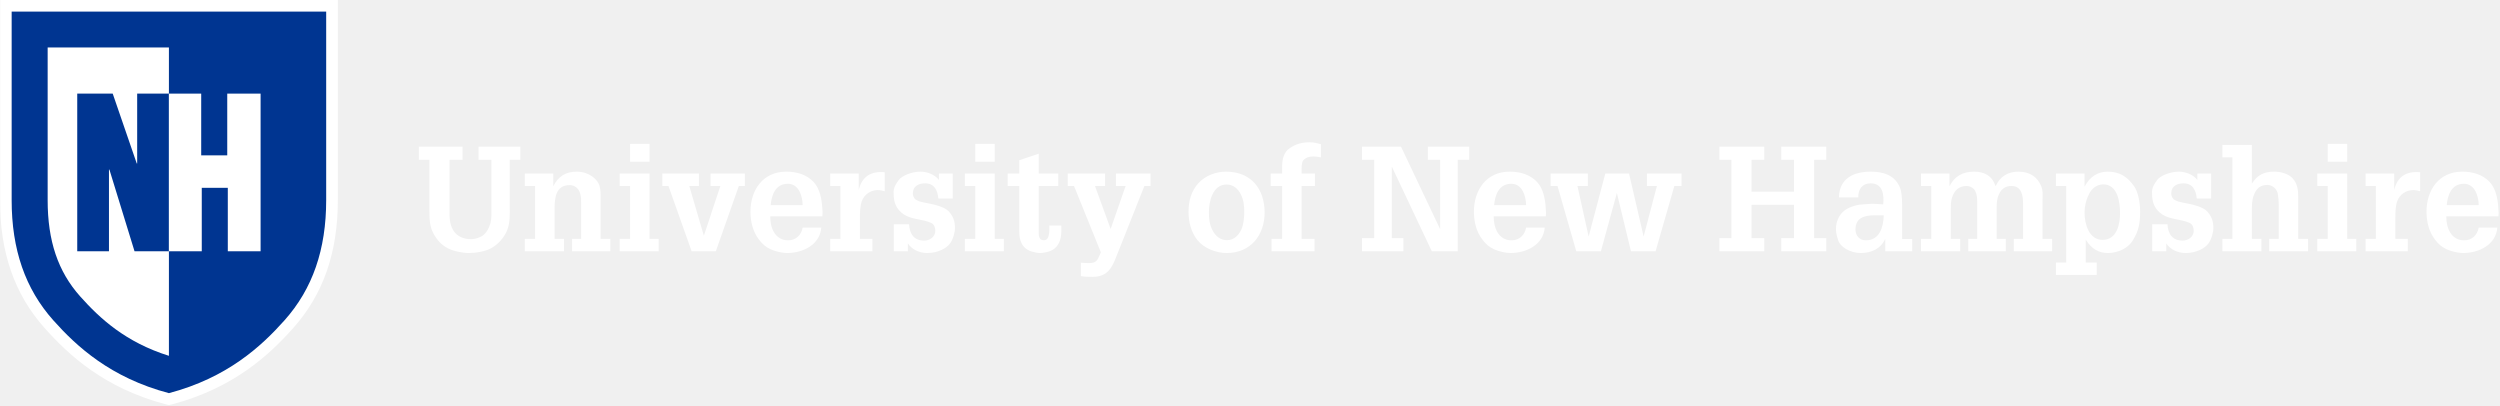
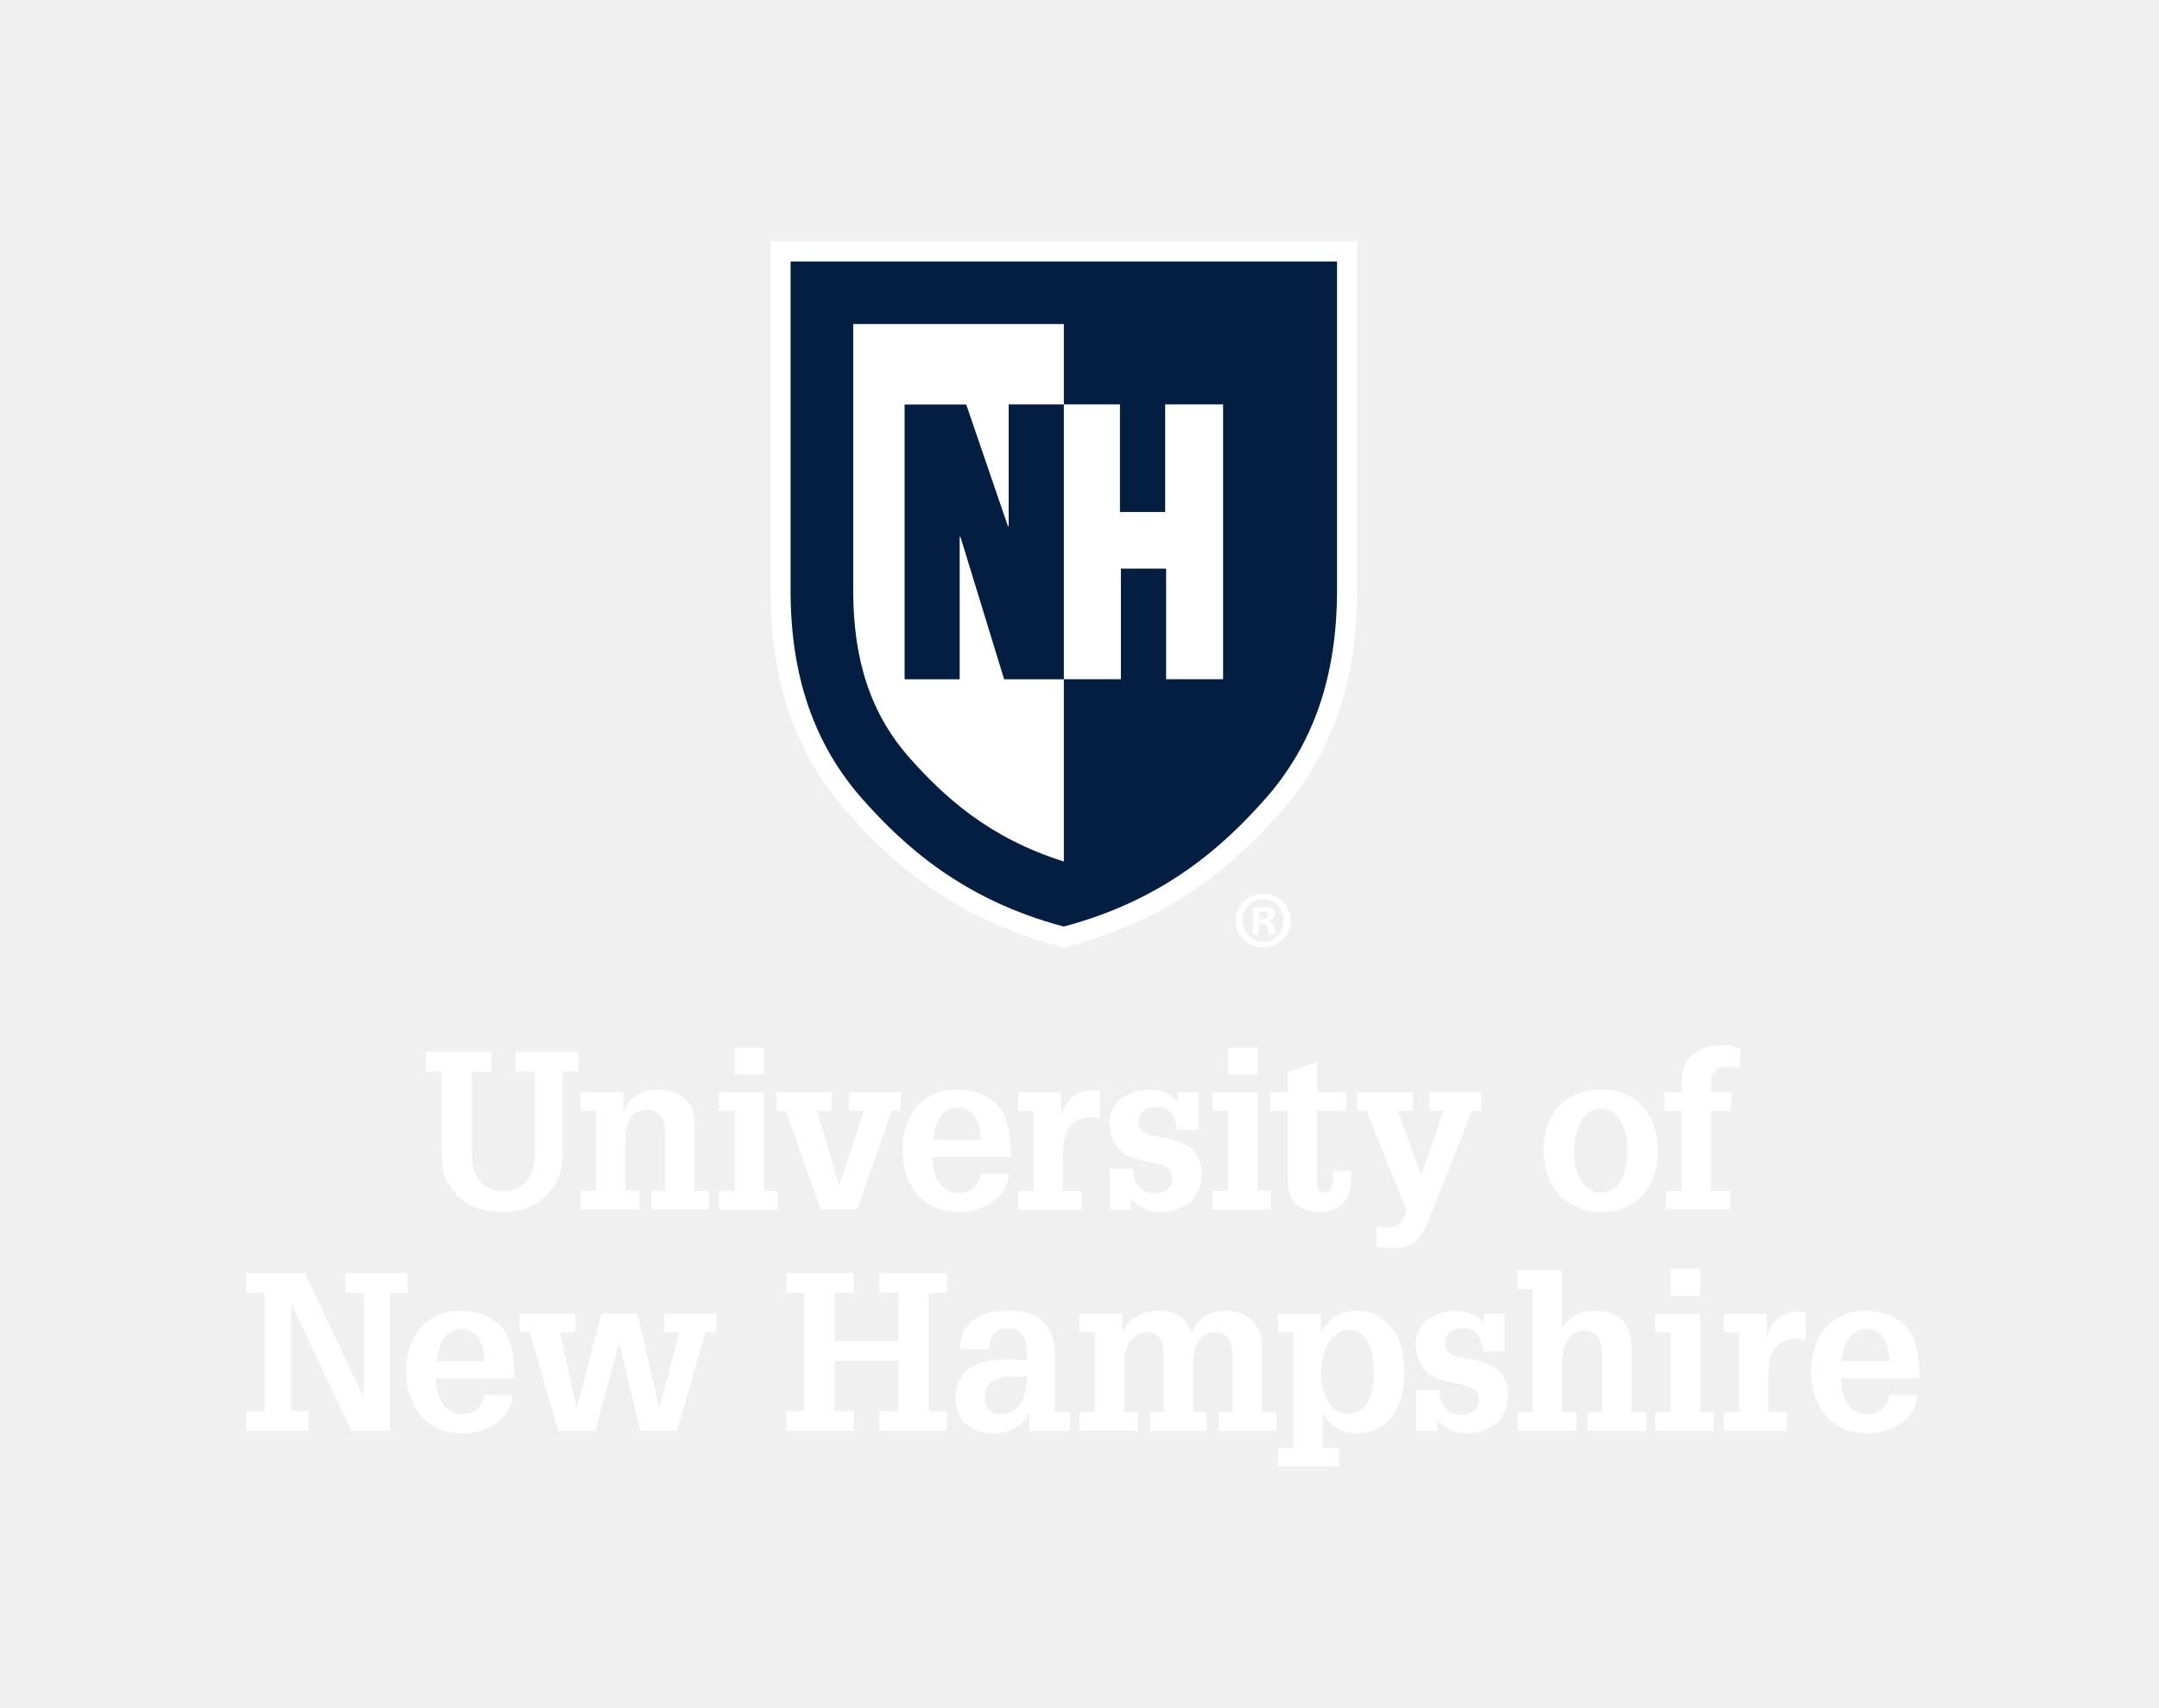
- <svg xmlns="http://www.w3.org/2000/svg" xmlns:xlink="http://www.w3.org/1999/xlink" width="1123px" height="182px" viewBox="0 0 1123 182" version="1.1">
+ <svg xmlns="http://www.w3.org/2000/svg" id="Primary_Logos_Stacked" viewBox="0 0 251.63 199.02">
  <defs>
-     <path id="path-1" d="M0.101,0 L1122.381,0 L1122.381,181.899 L0.101,181.899" />
+     <style>.cls-1{fill:#041e42;}.cls-2{fill:#fff;}</style>
  </defs>
-   <g id="Page-1" stroke="none" stroke-width="1" fill="none" fill-rule="evenodd">
-     <g id="UNH_Secondary_Horiz_Outline_RGB">
-       <g id="Group-3">
-         <mask id="mask-2" fill="white">
-           <use xlink:href="#path-1" />
-         </mask>
-         <g id="Clip-2" />
-         <path d="M146.521,0 L-4.55596051e-14,0 L-4.55596051e-14,89.862 C-0.02,113.393 6.525,132.189 20.009,147.319 C30.827,159.454 46.797,174.319 74.537,181.644 L75.877,182 L77.22,181.644 C104.951,174.319 120.925,159.454 131.743,147.319 C145.222,132.198 151.769,113.401 151.757,89.859 L151.757,0 L146.521,0" id="Fill-1" fill="#FFFFFF" mask="url(#mask-2)" />
-       </g>
-       <path d="M75.877,5.217 L5.236,5.217 L5.236,89.862 C5.218,112.068 11.337,129.729 23.925,143.856 C34.373,155.576 49.637,169.673 75.877,176.602 C102.115,169.673 117.379,155.576 127.828,143.856 C140.421,129.729 146.533,112.068 146.521,89.862 L146.521,5.217 L75.877,5.217" id="Fill-4" fill="#003591" />
-       <path d="M36.015,133.146 C26.04,121.955 21.395,108.202 21.406,89.869 L21.406,21.334 L75.877,21.334 L75.877,159.833 C56.463,153.76 44.862,143.069 36.015,133.146" id="Fill-5" fill="#FFFFFF" />
-       <path d="M34.695,112.872 L34.695,42.052 L50.631,42.052 L61.423,73.42 L61.618,73.42 L61.618,42.052 L75.877,42.052 L75.877,112.872 L60.431,112.872 L49.146,76.179 L48.947,76.179 L48.947,112.872 L34.695,112.872" id="Fill-6" fill="#003591" />
-       <path d="M102.08,42.052 L102.08,69.785 L90.38,69.785 L90.38,42.052 L75.877,42.052 L75.877,112.872 L90.632,112.872 L90.632,84.367 L102.33,84.367 L102.33,112.872 L117.058,112.872 L117.058,42.052 L102.08,42.052" id="Fill-7" fill="#FFFFFF" />
-       <path d="M188.15,65.886 L207.777,65.886 L207.777,71.791 L201.917,71.791 L201.917,94.102 C201.917,97.451 201.849,100.6 203.625,103.489 C205.342,106.244 208.239,107.425 211.464,107.425 C213.11,107.425 214.231,107.097 215.745,106.44 C218.182,105.457 219.567,102.7 220.289,100.339 C220.884,98.172 220.749,95.614 220.749,93.447 L220.749,71.791 L214.953,71.791 L214.953,65.886 L233.724,65.886 L233.724,71.791 L228.984,71.791 L228.984,92.66 C228.984,96.202 229.18,100.272 227.734,103.619 C226.281,106.901 223.846,109.657 220.749,111.428 C218.249,112.938 213.571,113.659 210.61,113.659 C207.713,113.659 203.496,112.806 200.992,111.428 C198.228,109.984 196.185,107.621 194.736,104.931 C192.825,101.519 192.892,97.646 192.892,93.84 L192.892,71.791 L188.15,71.791 L188.15,65.886" id="Fill-8" fill="#FFFFFF" />
-       <path d="M248.533,83.671 C250.769,79.209 254.129,77.107 259.07,77.107 C264.468,77.107 268.554,80.454 269.344,83.671 C269.804,85.508 269.804,86.885 269.804,88.395 L269.804,107.294 L274.151,107.294 L274.151,112.87 L256.962,112.87 L256.962,107.294 L261.043,107.294 L261.043,91.61 C261.043,89.903 261.109,88.526 260.583,86.821 C259.99,84.721 258.212,83.145 255.909,83.145 C249.519,83.145 249.123,89.116 249.123,93.971 L249.123,107.294 L253.338,107.294 L253.338,112.87 L235.752,112.87 L235.752,107.294 L240.366,107.294 L240.366,83.54 L235.752,83.54 L235.752,77.96 L248.533,77.96 L248.533,83.671" id="Fill-9" fill="#FFFFFF" />
-       <path d="M283.018,64.64 L291.775,64.64 L291.775,72.647 L283.018,72.647 L283.018,64.64 Z M278.34,112.87 L278.34,107.294 L283.018,107.294 L283.018,83.54 L278.34,83.54 L278.34,77.96 L291.775,77.96 L291.775,107.294 L295.86,107.294 L295.86,112.87 L278.34,112.87 L278.34,112.87 Z" id="Fill-10" fill="#FFFFFF" />
-       <path d="M297.507,77.96 L313.972,77.96 L313.972,83.54 L309.625,83.54 L316.143,105.784 L316.211,105.784 L323.588,83.54 L319.177,83.54 L319.177,77.96 L334.585,77.96 L334.585,83.54 L331.885,83.54 L321.547,112.87 L310.679,112.87 L300.274,83.54 L297.507,83.54 L297.507,77.96" id="Fill-11" fill="#FFFFFF" />
-       <path d="M360.554,92.134 C360.486,88.198 358.907,82.554 353.901,82.554 C348.368,82.554 346.593,87.54 346.197,92.134 L360.554,92.134 L360.554,92.134 Z M345.997,97.188 C345.933,102.176 348.042,107.951 354.036,107.951 C357.525,107.951 359.96,105.589 360.554,102.24 L368.917,102.24 C368.325,109.92 360.686,113.659 353.574,113.659 C351.335,113.659 348.304,112.938 346.261,112.019 C343.958,110.969 342.444,109.657 340.929,107.621 C338.162,104.077 337.108,99.483 337.108,95.088 C337.108,85.508 342.574,77.107 353.178,77.107 C357.853,77.107 362.267,78.353 365.493,81.765 C368.325,84.785 369.181,89.707 369.379,93.646 C369.443,94.696 369.579,95.678 369.443,96.664 C369.443,96.859 369.379,96.991 369.379,97.188 L345.997,97.188 L345.997,97.188 Z" id="Fill-12" fill="#FFFFFF" />
-       <path d="M385.752,85.377 C387.137,79.273 391.284,76.779 397.412,77.37 L397.412,85.902 C396.422,85.639 395.369,85.377 394.315,85.377 C391.088,85.377 388.255,87.345 387.137,90.297 C386.28,92.66 386.28,95.877 386.28,98.302 L386.28,107.294 L391.88,107.294 L391.88,112.87 L372.912,112.87 L372.912,107.294 L377.519,107.294 L377.519,83.54 L372.912,83.54 L372.912,77.96 L385.752,77.96 L385.752,85.377" id="Fill-13" fill="#FFFFFF" />
-       <path d="M421.519,89.183 C421.123,85.441 419.742,82.358 415.527,82.358 C412.694,82.358 410.059,83.604 410.059,86.821 C410.059,87.935 410.387,88.658 411.113,89.509 C411.705,89.97 412.43,90.166 413.088,90.494 C416.844,91.544 423.89,92.07 426.524,95.351 C428.301,97.515 428.962,99.551 428.962,102.308 C429.027,104.34 428.105,107.49 426.787,109.328 C425.206,111.494 421.387,113.659 416.445,113.659 C413.156,113.659 409.597,112.151 407.82,109.328 L407.82,112.87 L401.498,112.87 L401.498,100.732 L408.347,100.732 C408.61,105.063 410.522,108.081 415.195,108.081 C417.634,108.081 420.134,106.376 420.134,103.75 C420.134,102.439 419.742,100.863 418.424,100.208 C414.473,98.302 409.663,98.764 405.909,96.27 C402.683,94.038 401.43,91.02 401.43,87.148 C401.102,84.259 402.815,82.16 403.737,80.847 C405.055,79.01 409.401,77.107 413.484,77.107 C416.513,77.107 419.938,78.42 421.783,80.847 L421.783,77.96 L427.973,77.96 L427.973,89.183 L421.519,89.183" id="Fill-14" fill="#FFFFFF" />
-       <path d="M438.085,64.64 L446.842,64.64 L446.842,72.647 L438.085,72.647 L438.085,64.64 Z M433.407,112.87 L433.407,107.294 L438.085,107.294 L438.085,83.54 L433.407,83.54 L433.407,77.96 L446.842,77.96 L446.842,107.294 L450.925,107.294 L450.925,112.87 L433.407,112.87 L433.407,112.87 Z" id="Fill-15" fill="#FFFFFF" />
-       <path d="M476.752,103.684 C476.752,107.82 475.435,111.625 471.088,113.002 C470.364,113.265 468.19,113.659 467.467,113.659 C465.886,113.659 464.961,113.396 463.449,113.002 C460.418,112.083 458.774,109.984 458.111,107.033 C457.785,105.589 457.849,102.503 457.849,100.927 L457.849,83.54 L452.647,83.54 L452.647,77.96 L457.849,77.96 L457.849,71.989 L466.61,69.035 L466.61,77.96 L475.371,77.96 L475.371,83.54 L466.61,83.54 L466.61,105.39 C466.61,106.045 467.004,107.358 467.664,107.621 C471.682,109.262 471.418,103.684 471.35,101.322 L476.752,101.322 L476.752,103.684" id="Fill-16" fill="#FFFFFF" />
-       <path d="M479.616,77.96 L496.408,77.96 L496.408,83.54 L491.862,83.54 L498.583,101.977 L498.911,102.832 L505.629,83.54 L501.283,83.54 L501.283,77.96 L516.825,77.96 L516.825,83.54 L514.058,83.54 L501.545,115.037 C499.437,120.482 497.394,124.357 490.809,124.357 C489.033,124.357 487.255,124.357 485.54,124.026 L485.54,117.99 C486.729,118.057 487.911,118.187 489.099,118.187 C492.261,118.187 492.916,117.137 494.037,114.446 L494.497,113.332 L482.447,83.54 L479.616,83.54 L479.616,77.96" id="Fill-17" fill="#FFFFFF" />
-       <path d="M543.043,95.351 C543.043,98.238 543.307,100.863 544.691,103.489 C545.94,105.981 548.183,107.884 551.144,107.884 C554.307,107.884 556.479,105.653 557.666,102.963 C558.654,100.665 558.916,97.646 558.916,95.22 C558.916,92.333 558.654,89.839 557.336,87.213 C556.086,84.785 553.979,82.882 551.012,82.882 C544.691,82.882 543.043,90.494 543.043,95.351 L543.043,95.351 Z M537.909,107.884 C535.011,104.276 533.89,99.682 533.89,95.152 C533.89,90.233 535.076,85.771 538.5,82.095 C541.597,78.814 546.272,77.107 550.75,77.107 C562.011,77.107 568.069,84.916 568.069,95.483 C568.069,105.589 561.815,113.659 551.012,113.659 C546.272,113.659 540.872,111.559 537.909,107.884 L537.909,107.884 Z" id="Fill-18" fill="#FFFFFF" />
-       <path d="M570.783,83.54 L570.783,77.96 L575.923,77.96 L575.923,74.942 C575.923,71.727 576.579,68.314 579.476,66.477 C582.311,64.573 585.009,63.916 588.433,63.916 C590.082,63.916 591.73,64.31 593.375,64.772 L593.375,70.677 C592.19,70.48 591.068,70.284 589.886,70.284 C588.105,70.284 586.658,70.677 585.408,72.053 C584.616,73.103 584.68,75.533 584.68,76.647 L584.68,77.96 L590.676,77.96 L590.676,83.54 L584.68,83.54 L584.68,107.294 L590.476,107.294 L590.476,112.87 L571.181,112.87 L571.181,107.294 L575.923,107.294 L575.923,83.54 L570.783,83.54" id="Fill-19" fill="#FFFFFF" />
-       <path d="M611.822,112.87 L611.822,106.965 L617.29,106.965 L617.29,71.791 L611.822,71.791 L611.822,65.886 L629.34,65.886 L646.858,102.832 L646.922,102.832 L646.922,71.791 L641.39,71.791 L641.39,65.886 L659.965,65.886 L659.965,71.791 L654.826,71.791 L654.826,112.87 L643.169,112.87 L625.257,74.942 L625.193,74.942 L625.193,106.965 L630.394,106.965 L630.394,112.87 L611.822,112.87" id="Fill-20" fill="#FFFFFF" />
-       <path d="M685.526,92.134 C685.461,88.198 683.88,82.554 678.875,82.554 C673.343,82.554 671.562,87.54 671.172,92.134 L685.526,92.134 L685.526,92.134 Z M670.972,97.188 C670.908,102.176 673.015,107.951 679.007,107.951 C682.498,107.951 684.934,105.589 685.526,102.24 L693.891,102.24 C693.3,109.92 685.661,113.659 678.547,113.659 C676.305,113.659 673.279,112.938 671.236,112.019 C668.929,110.969 667.415,109.657 665.902,107.621 C663.133,104.077 662.08,99.483 662.08,95.088 C662.08,85.508 667.547,77.107 678.15,77.107 C682.826,77.107 687.24,78.353 690.466,81.765 C693.3,84.785 694.154,89.707 694.354,93.646 C694.418,94.696 694.55,95.678 694.418,96.664 C694.418,96.859 694.354,96.991 694.354,97.188 L670.972,97.188 L670.972,97.188 Z" id="Fill-21" fill="#FFFFFF" />
-       <path d="M713.261,77.96 L713.261,83.54 L708.586,83.54 L713.59,106.113 L713.658,106.113 L721.098,77.96 L731.768,77.96 L738.286,106.113 L738.354,106.113 L744.282,83.54 L739.803,83.54 L739.803,77.96 L755.346,77.96 L755.346,83.54 L752.119,83.54 L743.69,112.87 L732.626,112.87 L726.304,86.689 L719.123,112.87 L708.058,112.87 L699.629,83.54 L696.534,83.54 L696.534,77.96 L713.261,77.96" id="Fill-22" fill="#FFFFFF" />
-       <path d="M772.352,112.87 L772.352,106.965 L777.754,106.965 L777.754,71.791 L772.352,71.791 L772.352,65.886 L792.505,65.886 L792.505,71.791 L786.777,71.791 L786.777,86.096 L805.873,86.096 L805.873,71.791 L800.144,71.791 L800.144,65.886 L820.362,65.886 L820.362,71.791 L814.897,71.791 L814.897,106.965 L820.362,106.965 L820.362,112.87 L800.144,112.87 L800.144,106.965 L805.873,106.965 L805.873,92.003 L786.777,92.003 L786.777,106.965 L792.505,106.965 L792.505,112.87 L772.352,112.87" id="Fill-23" fill="#FFFFFF" />
-       <path d="M842.044,96.728 C837.565,96.728 833.479,97.778 833.479,103.095 C833.479,105.784 835.258,107.951 838.093,107.951 C844.479,107.951 845.996,101.846 846.191,96.728 L842.044,96.728 L842.044,96.728 Z M846.85,107.294 C844.875,111.689 840.659,113.659 835.918,113.659 C831.044,113.659 826.301,110.902 825.512,107.294 C824.786,104.995 824.722,103.814 824.722,102.764 C824.722,99.814 825.907,96.859 828.147,94.891 C829.858,93.315 833.811,91.939 836.114,91.871 C837.761,91.807 839.537,91.544 841.186,91.544 C842.766,91.544 844.347,91.74 845.929,91.807 C846.387,87.608 845.797,82.358 840.329,82.358 C836.512,82.358 834.668,84.982 834.732,88.658 L826.039,88.658 C826.237,80.127 832.625,77.107 840.329,77.107 C845.797,77.107 850.933,78.552 853.304,83.932 C853.832,85.114 853.962,85.835 854.162,87.213 C854.358,88.722 854.425,90.166 854.425,91.676 L854.425,107.358 L858.968,107.358 L858.968,112.87 L846.85,112.87 L846.85,107.294 L846.85,107.294 Z" id="Fill-24" fill="#FFFFFF" />
-       <path d="M875.703,83.671 C877.942,79.209 881.629,77.107 886.7,77.107 C891.376,77.107 894.801,78.878 896.447,83.671 C898.358,79.209 902.114,77.107 906.657,77.107 C911.661,77.107 915.218,79.404 916.929,83.671 C917.785,85.835 917.521,87.409 917.521,89.116 L917.521,107.294 L921.804,107.294 L921.804,112.87 L904.614,112.87 L904.614,107.294 L908.764,107.294 L908.764,91.74 C908.764,88.198 908.301,83.54 903.56,83.54 C900.993,83.54 899.148,84.721 898.028,87.082 C896.908,89.379 896.908,91.347 896.908,93.84 L896.908,107.294 L900.993,107.294 L900.993,112.87 L884.132,112.87 L884.132,107.294 L888.151,107.294 L888.151,91.152 C888.151,89.183 888.151,87.672 887.293,85.835 C886.636,84.458 884.922,83.54 883.409,83.54 C879.722,83.54 877.743,85.771 876.757,89.052 C876.297,90.757 876.297,92.397 876.297,94.17 L876.297,107.294 L880.511,107.294 L880.511,112.87 L862.926,112.87 L862.926,107.294 L867.536,107.294 L867.536,83.54 L862.926,83.54 L862.926,77.96 L875.703,77.96 L875.703,83.671" id="Fill-25" fill="#FFFFFF" />
-       <path d="M938.49,87.016 C936.973,89.903 936.382,92.726 936.382,95.547 C936.382,100.469 938.29,107.752 944.484,107.752 C950.807,107.752 952.319,100.863 952.319,95.877 C952.319,90.889 951.333,82.815 944.747,82.815 C941.915,82.815 939.543,84.785 938.49,87.016 L938.49,87.016 Z M936.382,83.865 C938.816,79.141 942.572,77.107 946.719,77.107 C952.055,77.107 955.612,79.273 958.773,83.865 C960.155,85.902 961.344,90.233 961.344,94.957 C961.344,100.208 960.818,103.489 958.048,108.015 C955.812,111.689 951.069,113.659 946.855,113.659 C942.968,113.659 939.543,111.952 936.908,107.621 L936.908,117.926 L941.85,117.926 L941.85,123.502 L923.537,123.502 L923.537,117.926 L928.151,117.926 L928.151,83.54 L923.537,83.54 L923.537,77.96 L936.382,77.96 L936.382,83.865 L936.382,83.865 Z" id="Fill-26" fill="#FFFFFF" />
-       <path d="M986.794,89.183 C986.395,85.441 985.013,82.358 980.798,82.358 C977.966,82.358 975.331,83.604 975.331,86.821 C975.331,87.935 975.662,88.658 976.384,89.509 C976.978,89.97 977.702,90.166 978.363,90.494 C982.116,91.544 989.163,92.07 991.798,95.351 C993.576,97.515 994.234,99.551 994.234,102.308 C994.298,104.34 993.38,107.49 992.062,109.328 C990.481,111.494 986.659,113.659 981.72,113.659 C978.427,113.659 974.871,112.151 973.095,109.328 L973.095,112.87 L966.773,112.87 L966.773,100.732 L973.621,100.732 C973.885,105.063 975.794,108.081 980.47,108.081 C982.906,108.081 985.409,106.376 985.409,103.75 C985.409,102.439 985.013,100.863 983.696,100.208 C979.745,98.302 974.938,98.764 971.184,96.27 C967.955,94.038 966.705,91.02 966.705,87.148 C966.374,84.259 968.089,82.16 969.009,80.847 C970.324,79.01 974.674,77.107 978.755,77.107 C981.788,77.107 985.213,78.42 987.056,80.847 L987.056,77.96 L993.244,77.96 L993.244,89.183 L986.794,89.183" id="Fill-27" fill="#FFFFFF" />
-       <path d="M998.311,112.87 L998.311,107.294 L1002.79,107.294 L1002.79,70.677 L998.311,70.677 L998.311,65.097 L1011.551,65.097 L1011.551,82.49 C1013.986,78.616 1016.948,77.107 1021.561,77.107 C1024.458,77.107 1027.948,77.96 1029.923,80.191 C1032.03,82.554 1032.362,85.441 1032.362,88.459 L1032.362,107.294 L1036.773,107.294 L1036.773,112.87 L1019.319,112.87 L1019.319,107.294 L1023.601,107.294 L1023.601,91.61 C1023.601,90.297 1023.469,88.92 1023.269,87.608 C1023.073,85.114 1021.034,83.078 1018.465,83.078 C1015.302,83.078 1013.523,84.721 1012.469,87.54 C1011.483,89.97 1011.551,92.397 1011.551,94.957 L1011.551,107.294 L1015.83,107.294 L1015.83,112.87 L998.311,112.87" id="Fill-28" fill="#FFFFFF" />
-       <path d="M1045.608,64.64 L1054.365,64.64 L1054.365,72.647 L1045.608,72.647 L1045.608,64.64 Z M1040.93,112.87 L1040.93,107.294 L1045.608,107.294 L1045.608,83.54 L1040.93,83.54 L1040.93,77.96 L1054.365,77.96 L1054.365,107.294 L1058.448,107.294 L1058.448,112.87 L1040.93,112.87 L1040.93,112.87 Z" id="Fill-29" fill="#FFFFFF" />
-       <path d="M1075.467,85.377 C1076.852,79.273 1080.999,76.779 1087.127,77.37 L1087.127,85.902 C1086.139,85.639 1085.085,85.377 1084.032,85.377 C1080.803,85.377 1077.973,87.345 1076.852,90.297 C1075.995,92.66 1075.995,95.877 1075.995,98.302 L1075.995,107.294 L1081.594,107.294 L1081.594,112.87 L1062.627,112.87 L1062.627,107.294 L1067.236,107.294 L1067.236,83.54 L1062.627,83.54 L1062.627,77.96 L1075.467,77.96 L1075.467,85.377" id="Fill-30" fill="#FFFFFF" />
-       <path d="M1113.433,92.134 C1113.368,88.198 1111.789,82.554 1106.782,82.554 C1101.25,82.554 1099.471,87.54 1099.079,92.134 L1113.433,92.134 L1113.433,92.134 Z M1098.879,97.188 C1098.815,102.176 1100.922,107.951 1106.914,107.951 C1110.407,107.951 1112.842,105.589 1113.433,102.24 L1121.799,102.24 C1121.207,109.92 1113.568,113.659 1106.454,113.659 C1104.212,113.659 1101.186,112.938 1099.143,112.019 C1096.836,110.969 1095.322,109.657 1093.81,107.621 C1091.04,104.077 1089.987,99.483 1089.987,95.088 C1089.987,85.508 1095.454,77.107 1106.057,77.107 C1110.733,77.107 1115.147,78.353 1118.374,81.765 C1121.207,84.785 1122.061,89.707 1122.261,93.646 C1122.325,94.696 1122.457,95.678 1122.325,96.664 C1122.325,96.859 1122.261,96.991 1122.261,97.188 L1098.879,97.188 L1098.879,97.188 Z" id="Fill-32" fill="#FFFFFF" />
-     </g>
-   </g>
+   <path class="cls-2" d="M49.62,122.59h7.65v2.31h-2.28v8.73c0,1.31-.03,2.54.67,3.67.67,1.08,1.8,1.54,3.06,1.54.64,0,1.08-.13,1.67-.39.95-.38,1.49-1.46,1.77-2.39.23-.85.18-1.85.18-2.7v-8.47h-2.26v-2.31h7.32v2.31h-1.85v8.16c0,1.39.08,2.98-.49,4.29-.56,1.28-1.51,2.36-2.72,3.06-.98.59-2.8.87-3.95.87s-2.77-.33-3.75-.87c-1.08-.56-1.87-1.49-2.44-2.54-.74-1.33-.72-2.85-.72-4.34v-8.63h-1.85v-2.31Z" />
+   <path class="cls-2" d="M72.65,129.55c.87-1.75,2.18-2.57,4.11-2.57,2.1,0,3.7,1.31,4,2.57.18.72.18,1.26.18,1.85v7.39h1.69v2.18h-6.7v-2.18h1.59v-6.14c0-.67.03-1.21-.18-1.87-.23-.82-.92-1.44-1.82-1.44-2.49,0-2.64,2.34-2.64,4.24v5.21h1.64v2.18h-6.85v-2.18h1.8v-9.29h-1.8v-2.18h4.98v2.23Z" />
+   <path class="cls-2" d="M83.81,140.97v-2.18h1.82v-9.29h-1.82v-2.18h5.24v11.48h1.59v2.18h-6.83ZM89.04,122.1v3.13h-3.41v-3.13h3.41Z" />
+   <path class="cls-2" d="M90.51,127.31h6.42v2.18h-1.69l2.54,8.7h.03l2.88-8.7h-1.72v-2.18h6.01v2.18h-1.05l-4.03,11.48h-4.24l-4.06-11.48h-1.08v-2.18Z" />
+   <path class="cls-2" d="M108.66,134.84c-.03,1.95.8,4.21,3.13,4.21,1.36,0,2.31-.92,2.54-2.23h3.26c-.23,3-3.21,4.47-5.98,4.47-.87,0-2.05-.28-2.85-.64-.9-.41-1.49-.92-2.08-1.72-1.08-1.39-1.49-3.18-1.49-4.9,0-3.75,2.13-7.03,6.26-7.03,1.82,0,3.54.49,4.8,1.82,1.1,1.18,1.44,3.11,1.51,4.65.03.41.08.8.03,1.18,0,.08-.03.13-.03.21h-9.11ZM114.33,132.86c-.03-1.54-.64-3.75-2.59-3.75-2.16,0-2.85,1.95-3,3.75h5.6Z" />
+   <path class="cls-2" d="M123.68,130.22c.54-2.39,2.16-3.36,4.54-3.13v3.34c-.38-.1-.8-.21-1.21-.21-1.26,0-2.36.77-2.8,1.93-.33.92-.33,2.18-.33,3.13v3.52h2.18v2.18h-7.39v-2.18h1.8v-9.29h-1.8v-2.18h5.01v2.9Z" />
+   <path class="cls-2" d="M137.16,131.7c-.15-1.46-.69-2.67-2.34-2.67-1.1,0-2.13.49-2.13,1.75,0,.44.13.72.41,1.05.23.18.51.26.77.39,1.46.41,4.21.62,5.24,1.9.69.85.95,1.64.95,2.72.03.8-.33,2.03-.85,2.75-.62.85-2.11,1.69-4.03,1.69-1.28,0-2.67-.59-3.36-1.69v1.39h-2.46v-4.75h2.67c.1,1.69.85,2.88,2.67,2.88.95,0,1.93-.67,1.93-1.69,0-.51-.15-1.13-.67-1.39-1.54-.74-3.41-.56-4.88-1.54-1.26-.87-1.75-2.05-1.75-3.57-.13-1.13.54-1.95.9-2.46.51-.72,2.21-1.46,3.8-1.46,1.18,0,2.52.51,3.23,1.46v-1.13h2.41v4.39h-2.52Z" />
+   <path class="cls-2" d="M141.31,140.97v-2.18h1.82v-9.29h-1.82v-2.18h5.24v11.48h1.59v2.18h-6.83ZM146.55,122.1v3.13h-3.41v-3.13h3.41Z" />
+   <path class="cls-2" d="M157.46,137.38c0,1.62-.51,3.11-2.21,3.65-.28.1-1.13.26-1.41.26-.62,0-.98-.1-1.57-.26-1.18-.36-1.82-1.18-2.08-2.34-.13-.56-.1-1.77-.1-2.39v-6.8h-2.03v-2.18h2.03v-2.34l3.41-1.16v3.49h3.41v2.18h-3.41v8.55c0,.26.15.77.41.87,1.57.64,1.46-1.54,1.44-2.46h2.1v.92Z" />
+   <path class="cls-2" d="M158.12,127.31h6.55v2.18h-1.77l2.62,7.21.13.33,2.62-7.55h-1.69v-2.18h6.06v2.18h-1.08l-4.88,12.32c-.82,2.13-1.62,3.65-4.18,3.65-.69,0-1.39,0-2.05-.13v-2.36c.46.03.92.08,1.39.08,1.23,0,1.49-.41,1.93-1.46l.18-.44-4.7-11.66h-1.1v-2.18Z" />
+   <path class="cls-2" d="M181.48,139.02c-1.13-1.41-1.57-3.21-1.57-4.98,0-1.93.46-3.67,1.8-5.11,1.21-1.28,3.03-1.95,4.77-1.95,4.39,0,6.75,3.06,6.75,7.19s-2.44,7.11-6.65,7.11c-1.85,0-3.95-.82-5.11-2.26ZM183.48,134.12c0,1.13.1,2.16.64,3.18.49.98,1.36,1.72,2.52,1.72,1.23,0,2.08-.87,2.54-1.93.39-.9.49-2.08.49-3.03,0-1.13-.1-2.1-.62-3.13-.49-.95-1.31-1.69-2.46-1.69-2.46,0-3.11,2.98-3.11,4.88Z" />
+   <path class="cls-2" d="M194.01,129.5v-2.18h2v-1.18c0-1.26.26-2.59,1.39-3.31,1.1-.74,2.16-1,3.49-1,.64,0,1.28.15,1.93.33v2.31c-.46-.08-.9-.15-1.36-.15-.69,0-1.26.15-1.75.69-.31.41-.28,1.36-.28,1.8v.51h2.34v2.18h-2.34v9.29h2.26v2.18h-7.52v-2.18h1.85v-9.29h-2Z" />
+   <path class="cls-2" d="M28.71,166.77v-2.31h2.13v-13.76h-2.13v-2.31h6.83l6.83,14.45h.03v-12.14h-2.16v-2.31h7.24v2.31h-2v16.07h-4.54l-6.98-14.84h-.03v12.53h2.03v2.31h-7.24Z" />
+   <path class="cls-2" d="M50.81,160.64c-.03,1.95.8,4.21,3.13,4.21,1.36,0,2.31-.92,2.54-2.23h3.26c-.23,3-3.21,4.47-5.98,4.47-.87,0-2.05-.28-2.85-.64-.9-.41-1.49-.92-2.08-1.72-1.08-1.39-1.49-3.18-1.49-4.9,0-3.75,2.13-7.03,6.26-7.03,1.82,0,3.54.49,4.8,1.82,1.1,1.18,1.44,3.11,1.51,4.65.03.41.08.8.03,1.18,0,.08-.03.13-.03.21h-9.11ZM56.49,158.66c-.03-1.54-.64-3.75-2.59-3.75-2.16,0-2.85,1.95-3,3.75h5.6Z" />
+   <path class="cls-2" d="M67.07,153.11v2.18h-1.82l1.95,8.83h.03l2.9-11.01h4.16l2.54,11.01h.03l2.31-8.83h-1.75v-2.18h6.06v2.18h-1.26l-3.29,11.48h-4.31l-2.46-10.24-2.8,10.24h-4.31l-3.29-11.48h-1.21v-2.18h6.52Z" />
+   <path class="cls-2" d="M91.64,166.77v-2.31h2.1v-13.76h-2.1v-2.31h7.86v2.31h-2.23v5.6h7.45v-5.6h-2.23v-2.31h7.88v2.31h-2.13v13.76h2.13v2.31h-7.88v-2.31h2.23v-5.85h-7.45v5.85h2.23v2.31h-7.86Z" />
+   <path class="cls-2" d="M119.99,164.59c-.77,1.72-2.41,2.49-4.26,2.49s-3.75-1.08-4.06-2.49c-.28-.9-.31-1.36-.31-1.77,0-1.16.46-2.31,1.33-3.08.67-.62,2.21-1.16,3.11-1.18.64-.03,1.33-.13,1.98-.13s1.23.08,1.85.1c.18-1.64-.05-3.7-2.18-3.7-1.49,0-2.21,1.03-2.18,2.46h-3.39c.08-3.34,2.57-4.52,5.57-4.52,2.13,0,4.13.56,5.06,2.67.21.46.26.74.33,1.28.08.59.1,1.16.1,1.75v6.14h1.77v2.16h-4.72v-2.18ZM118.11,160.46c-1.75,0-3.34.41-3.34,2.49,0,1.05.69,1.9,1.8,1.9,2.49,0,3.08-2.39,3.16-4.39h-1.62Z" />
+   <path class="cls-2" d="M130.78,155.35c.87-1.75,2.31-2.57,4.29-2.57,1.82,0,3.16.69,3.8,2.57.74-1.75,2.21-2.57,3.98-2.57,1.95,0,3.34.9,4,2.57.33.85.23,1.46.23,2.13v7.11h1.67v2.18h-6.7v-2.18h1.62v-6.08c0-1.39-.18-3.21-2.03-3.21-1,0-1.72.46-2.16,1.39-.44.9-.44,1.67-.44,2.64v5.26h1.59v2.18h-6.57v-2.18h1.57v-6.32c0-.77,0-1.36-.33-2.08-.26-.54-.92-.9-1.51-.9-1.44,0-2.21.87-2.59,2.16-.18.67-.18,1.31-.18,2v5.13h1.64v2.18h-6.85v-2.18h1.8v-9.29h-1.8v-2.18h4.98v2.23Z" />
+   <path class="cls-2" d="M153.94,155.42c.95-1.85,2.41-2.64,4.03-2.64,2.08,0,3.47.85,4.7,2.64.54.8,1,2.49,1,4.34,0,2.05-.21,3.34-1.28,5.11-.87,1.44-2.72,2.21-4.36,2.21-1.51,0-2.85-.67-3.88-2.36v4.03h1.93v2.18h-7.14v-2.18h1.8v-13.45h-1.8v-2.18h5.01v2.31ZM154.76,156.66c-.59,1.13-.82,2.23-.82,3.34,0,1.93.74,4.78,3.16,4.78s3.06-2.7,3.06-4.65-.39-5.11-2.95-5.11c-1.1,0-2.03.77-2.44,1.64Z" />
+   <path class="cls-2" d="M172.86,157.5c-.15-1.46-.69-2.67-2.34-2.67-1.1,0-2.13.49-2.13,1.75,0,.44.13.72.41,1.05.23.18.51.26.77.39,1.46.41,4.21.62,5.24,1.9.69.85.95,1.64.95,2.72.03.8-.33,2.03-.85,2.75-.62.85-2.11,1.69-4.03,1.69-1.28,0-2.67-.59-3.36-1.69v1.39h-2.46v-4.75h2.67c.1,1.69.85,2.88,2.67,2.88.95,0,1.93-.67,1.93-1.69,0-.51-.15-1.13-.67-1.39-1.54-.74-3.41-.56-4.88-1.54-1.26-.87-1.75-2.05-1.75-3.57-.13-1.13.54-1.95.9-2.46.51-.72,2.21-1.46,3.8-1.46,1.18,0,2.52.51,3.23,1.46v-1.13h2.41v4.39h-2.52Z" />
+   <path class="cls-2" d="M176.88,166.77v-2.18h1.75v-14.33h-1.75v-2.18h5.16v6.8c.95-1.51,2.11-2.1,3.9-2.1,1.13,0,2.49.33,3.26,1.21.82.92.95,2.05.95,3.23v7.37h1.72v2.18h-6.8v-2.18h1.67v-6.14c0-.51-.05-1.05-.13-1.57-.08-.98-.87-1.77-1.87-1.77-1.23,0-1.93.64-2.34,1.75-.38.95-.36,1.9-.36,2.9v4.83h1.67v2.18h-6.83Z" />
+   <path class="cls-2" d="M192.9,166.77v-2.18h1.82v-9.29h-1.82v-2.18h5.24v11.48h1.59v2.18h-6.83ZM198.14,147.9v3.13h-3.41v-3.13h3.41Z" />
+   <path class="cls-2" d="M205.9,156.02c.54-2.39,2.16-3.36,4.54-3.13v3.34c-.38-.1-.8-.21-1.21-.21-1.26,0-2.36.77-2.8,1.93-.33.92-.33,2.18-.33,3.13v3.52h2.18v2.18h-7.39v-2.18h1.8v-9.29h-1.8v-2.18h5.01v2.9Z" />
+   <path class="cls-2" d="M214.56,160.64c-.03,1.95.8,4.21,3.13,4.21,1.36,0,2.31-.92,2.54-2.23h3.26c-.23,3-3.21,4.47-5.98,4.47-.87,0-2.05-.28-2.85-.64-.9-.41-1.49-.92-2.08-1.72-1.08-1.39-1.49-3.18-1.49-4.9,0-3.75,2.13-7.03,6.26-7.03,1.82,0,3.54.49,4.8,1.82,1.1,1.18,1.44,3.11,1.51,4.65.03.41.08.8.03,1.18,0,.08-.03.13-.03.21h-9.11ZM220.23,158.66c-.03-1.54-.64-3.75-2.59-3.75-2.16,0-2.85,1.95-3,3.75h5.6Z" />
+   <path class="cls-2" d="M158.19,28.12v40.65c0,10.65-2.95,19.15-9.02,25.99-4.88,5.49-12.08,12.21-24.57,15.53l-.61.16-.6-.16c-12.5-3.31-19.7-10.04-24.58-15.53-6.08-6.84-9.03-15.35-9.02-25.99V28.12h68.4Z" />
+   <path class="cls-1" d="M155.83,30.48v38.29c0,10.04-2.75,18.03-8.43,24.42-4.71,5.3-11.59,11.68-23.42,14.81-11.83-3.13-18.71-9.51-23.42-14.81-5.67-6.39-8.43-14.38-8.42-24.42V30.48h63.68Z" />
+   <path class="cls-2" d="M112.61,47.14l4.86,14.19h.09v-14.19h6.43v-9.37h-24.55v31c0,8.29,2.09,14.51,6.58,19.58,3.99,4.49,9.22,9.32,17.97,12.07v-21.24h-6.96l-5.09-16.6h-.09v16.6h-6.42v-32.03h7.18Z" />
+   <polyline class="cls-2" points="135.8 47.14 135.8 59.68 130.53 59.68 130.53 47.14 123.99 47.14 123.99 79.17 130.64 79.17 130.64 66.28 135.91 66.28 135.91 79.17 142.55 79.17 142.55 47.14 135.8 47.14" />
+   <path class="cls-2" d="M150.41,107.29c0,1.76-1.38,3.15-3.19,3.15s-3.21-1.39-3.21-3.15,1.42-3.11,3.21-3.11,3.19,1.39,3.19,3.11ZM144.81,107.29c0,1.38,1.02,2.49,2.43,2.49s2.37-1.1,2.37-2.47-1.01-2.5-2.39-2.5-2.41,1.12-2.41,2.49ZM146.73,108.93h-.72v-3.11c.28-.06.68-.09,1.2-.09.59,0,.85.09,1.08.23.17.13.3.38.3.68,0,.34-.27.61-.64.72v.04c.3.11.47.34.57.76.09.47.15.66.23.78h-.78c-.09-.11-.15-.4-.25-.76-.06-.34-.25-.49-.65-.49h-.34v1.25ZM146.75,107.16h.34c.4,0,.72-.13.72-.46,0-.29-.21-.47-.66-.47-.19,0-.32.02-.4.04v.89Z" />
</svg>
